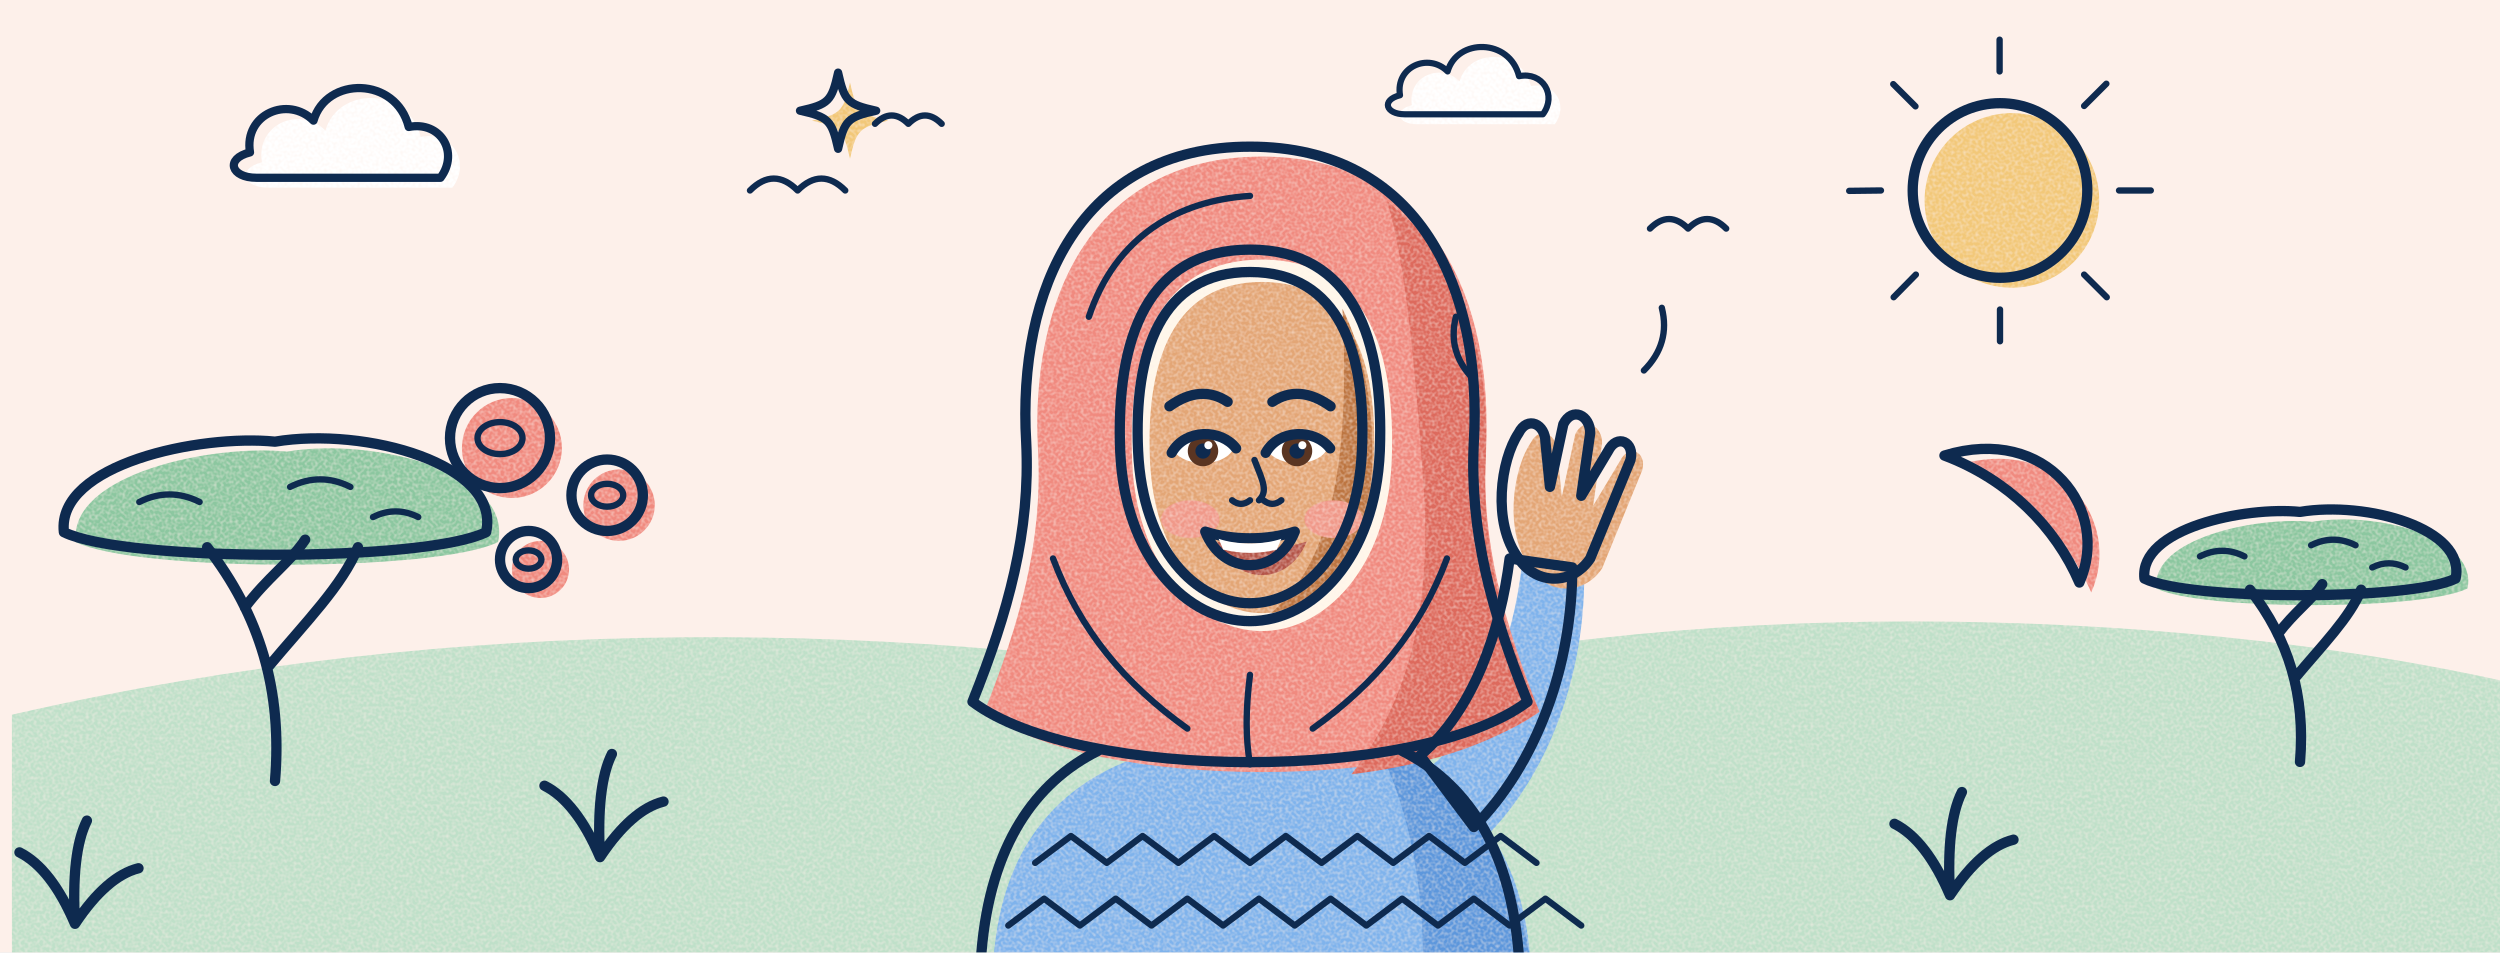
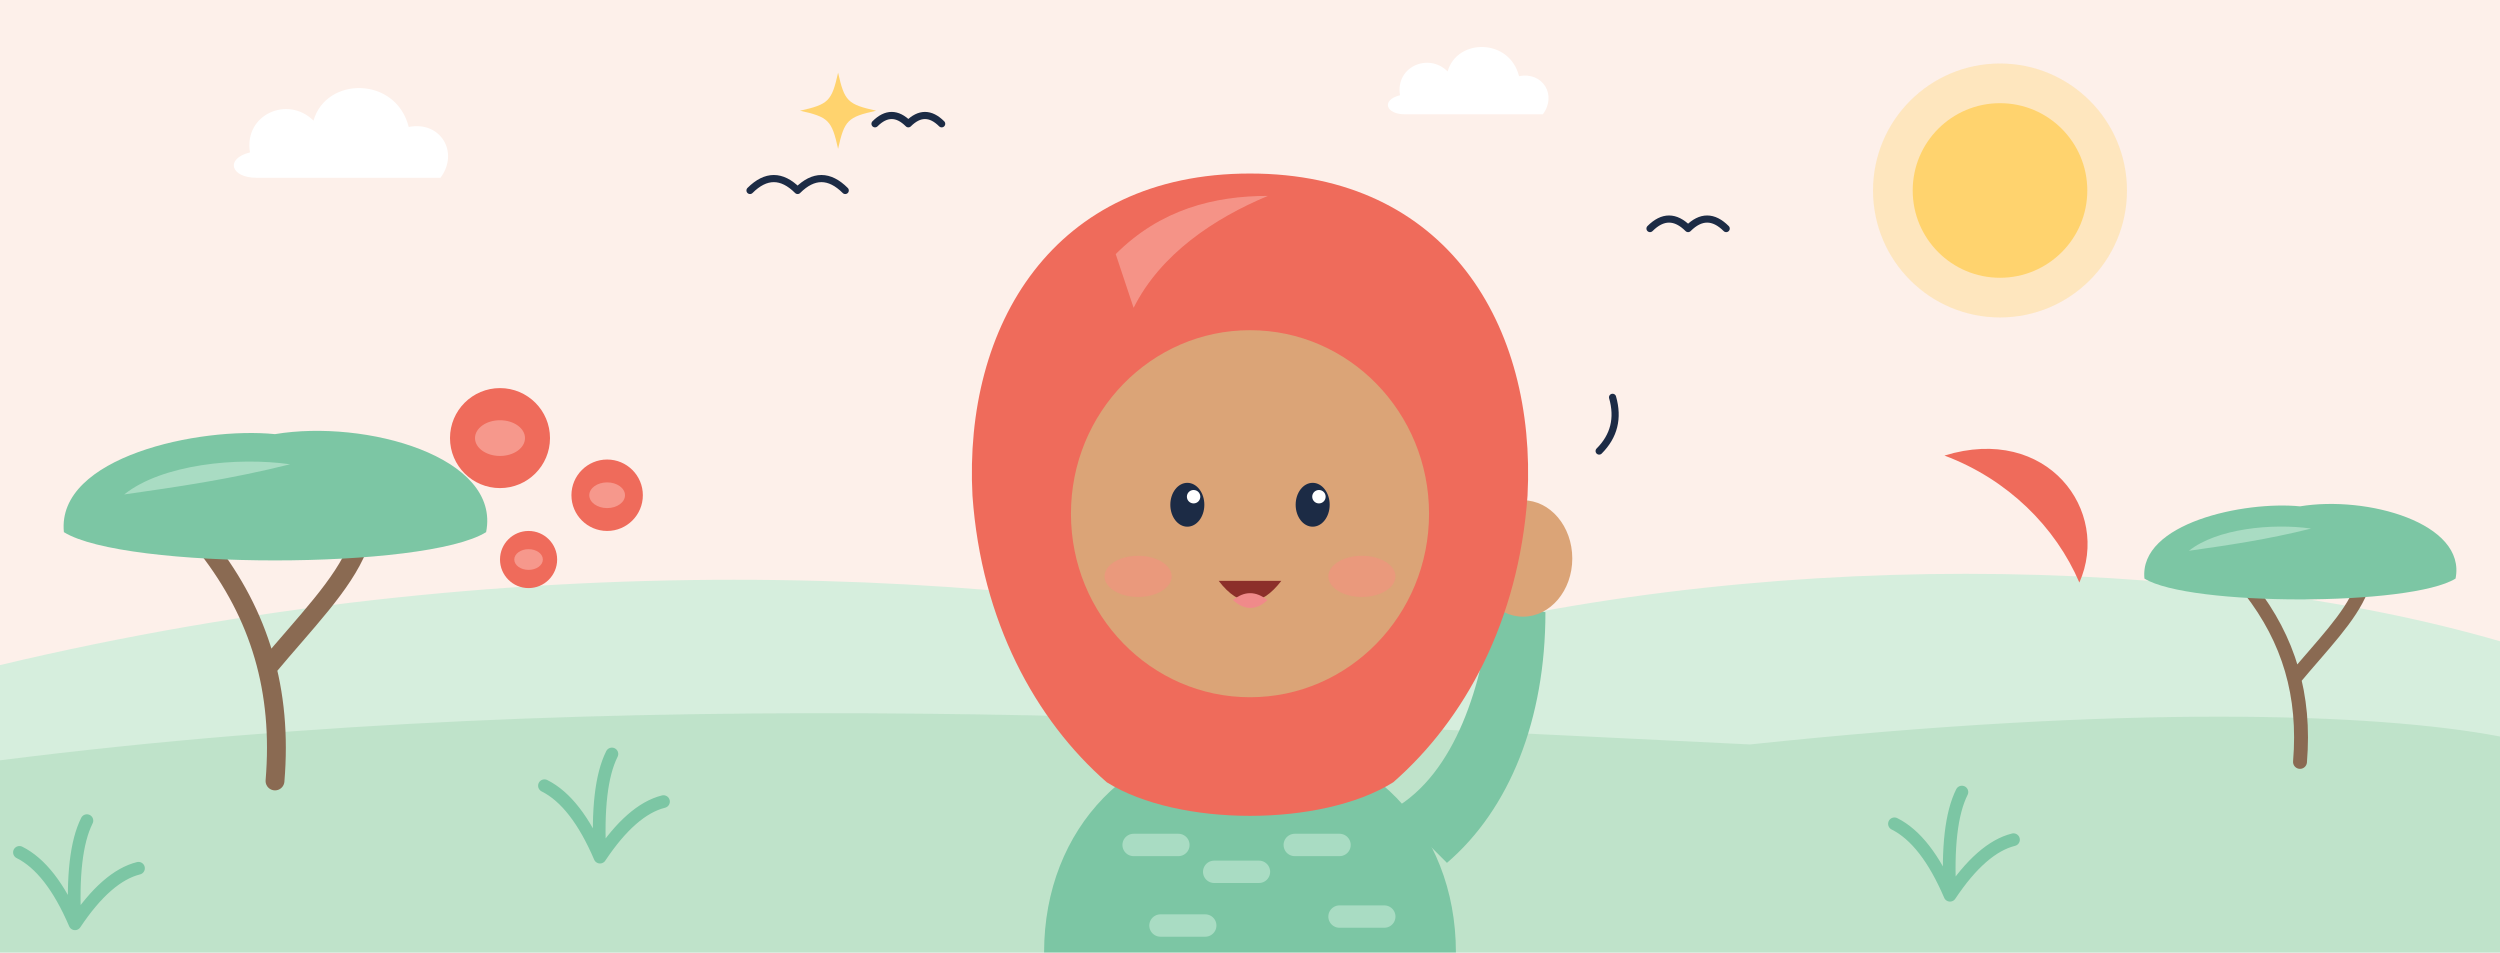
<svg xmlns="http://www.w3.org/2000/svg" viewBox="0 0 630 240" preserveAspectRatio="xMidYMid slice">
-   <defs>
-     <filter id="grain" x="0" y="0" width="100%" height="100%">
-       <feTurbulence type="fractalNoise" baseFrequency="1.3" numOctaves="1" seed="7" result="n" />
-       <feColorMatrix in="n" type="matrix" values="0 0 0 0 0  0 0 0 0 0  0 0 0 0 0  -1.1 0 0 0 1.42" result="m" />
-       <feComposite in="SourceGraphic" in2="m" operator="in" />
-     </filter>
-   </defs>
  <rect width="100%" height="100%" fill="#fdf0ea" />
-   <g transform="translate(3 2.5)" filter="url(#grain)">
-     <g transform="translate(504.0 48.0)">
-       <circle cx="0" cy="0" r="22" fill="#f2c879" />
-     </g>
-     <g transform="translate(63.0 38.4)">
-       <path transform="scale(0.8)" d="M0 0 C -2 -12 12 -18 20 -10 C 24 -24 46 -24 50 -8 C 60 -10 66 0 60 8 L 2 8 C -6 8 -8 2 0 0 Z" fill="#ffffff" />
-     </g>
-     <g transform="translate(352.8 24.0)">
-       <path transform="scale(0.6)" d="M0 0 C -2 -12 12 -18 20 -10 C 24 -24 46 -24 50 -8 C 60 -10 66 0 60 8 L 2 8 C -6 8 -8 2 0 0 Z" fill="#ffffff" />
-     </g>
-     <path d="M0 177.6 C 113.4 151.6 226.8 153.6 327.6 171.6 C 415.8 147.6 541.8 149.6 630.0 169.6 V 999 H 0 Z" fill="#bfe0c9" />
-     <g transform="translate(69.3 196.8) scale(0.95)">
-       <path d="M-56 -66 C -58 -84 -20 -92 0 -90 C 24 -94 60 -84 56 -66 C 40 -58 -40 -58 -56 -66 Z" fill="#8cc7a0" />
-     </g>
-     <g transform="translate(579.6 192.0) scale(0.7)">
-       <path d="M-56 -66 C -58 -84 -20 -92 0 -90 C 24 -94 60 -84 56 -66 C 40 -58 -40 -58 -56 -66 Z" fill="#8cc7a0" />
-     </g>
-     <g transform="translate(126.0 110.4) scale(0.900)">
-       <circle cx="0" cy="0" r="14" fill="#f08a7f" />
-     </g>
-     <g transform="translate(126.0 110.4) scale(0.900)">
-       <circle cx="30" cy="16" r="10" fill="#f08a7f" />
-     </g>
-     <g transform="translate(126.0 110.4) scale(0.900)">
-       <circle cx="8" cy="34" r="8" fill="#f08a7f" />
-     </g>
-     <g transform="translate(504.0 124.8)">
-       <path d="M-14 -10 C 12 -18 28 4 20 22 C 14 8 2 -4 -14 -10 Z" fill="#f08a7f" />
-     </g>
-     <g transform="translate(202.2 14.4) scale(1.128)">
-       <path d="M40 200 C 42 168 62 150 100 150 C 138 150 158 168 160 200 Z" fill="#7fb3ec" />
-     </g>
-     <g transform="translate(202.2 14.4) scale(1.128)">
-       <path d="M138 156 C 150 146 156 128 158 112 L 172 114 C 172 136 164 158 150 172 Z" fill="#7fb3ec" />
-     </g>
-     <g transform="translate(202.2 14.4) scale(1.128)">
-       <path d="M160 112 C 154 104 156 90 160 84 C 162 80 166 82 166 86 L 167 96 L 170 82 C 172 78 176 80 176 84 L 174 98 L 180 88 C 182 84 186 86 185 90 L 176 112 C 172 118 164 118 160 112 Z" fill="#e3a676" />
-     </g>
-     <g transform="translate(202.2 14.4) scale(1.128)">
-       <path d="M126 152 C 144 158 156 172 160 200 L 136 200 C 136 180 132 164 126 152 Z" fill="#5d97dc" />
-     </g>
-     <g transform="translate(202.2 14.4) scale(1.128)">
-       <path d="M100 20 C 62 20 48 52 50 86 C 51 106 46 124 38 144 C 62 162 138 162 162 144 C 154 124 149 106 150 86 C 152 52 138 20 100 20 Z" fill="#f08a7f" />
-     </g>
-     <g transform="translate(202.2 14.4) scale(1.128)">
-       <path d="M128 30 C 146 44 151 66 150 88 C 149 108 154 126 162 144 C 150 152 136 156 120 158 C 134 140 138 118 136 92 C 134 64 132 44 128 30 Z" fill="#dd6a5d" />
-     </g>
-     <g transform="translate(202.2 14.4) scale(1.128)">
-       <path d="M100 43 C 77 43 70 63 71 88 C 72 112 86 126 100 126 C 114 126 128 112 129 88 C 130 63 123 43 100 43 Z" fill="#fff7ea" />
-     </g>
-     <g transform="translate(202.2 14.4) scale(1.128)">
-       <path d="M100 48 C 80 48 74 66 75 88 C 76 110 88 122 100 122 C 112 122 124 110 125 88 C 126 66 120 48 100 48 Z" fill="#e3a676" />
-     </g>
-     <g transform="translate(202.2 14.4) scale(1.128)">
-       <path d="M118 54 C 126 70 127 96 120 110 C 114 118 108 121 102 122 C 114 112 120 92 118 54 Z" fill="#bd7642" />
-     </g>
-     <g transform="translate(202.2 14.4) scale(1.128)">
-       <ellipse cx="84" cy="101" rx="6.5" ry="4.2" fill="#f0998a" />
-     </g>
-     <g transform="translate(202.2 14.4) scale(1.128)">
-       <ellipse cx="116" cy="101" rx="6.5" ry="4.2" fill="#f0998a" />
-     </g>
-     <g transform="translate(202.2 14.4) scale(1.128)">
-       <path d="M90 106 C 94 116 106 116 110 106 C 104 108 96 108 90 106 Z" fill="#b4554a" />
-     </g>
-     <g transform="translate(211.2 27.9)">
-       <path transform="scale(0.8)" d="M0 -12 C 2 -3 3 -2 12 0 C 3 2 2 3 0 12 C -2 3 -3 2 -12 0 C -3 -2 -2 -3 0 -12 Z" fill="#f2c879" />
-     </g>
+   <g transform="translate(504.0 48.0)">
+     <circle r="32" opacity=".35" fill="#ffd36e" />
  </g>
-   <g stroke-linecap="round" stroke-linejoin="round" vector-effect="non-scaling-stroke">
-     <g transform="translate(504.0 48.0)">
-       <circle cx="0" cy="0" r="22" fill="none" stroke="#0e2a4f" stroke-width="2.60" />
-     </g>
-     <g transform="translate(504.0 48.0)">
-       <path d="M30.0 0.0 L38.0 0.0 M21.2 21.2 L26.9 26.9 M0.0 30.0 L0.0 38.0 M-21.2 21.2 L-26.8 26.9 M-30.0 0.0 L-38.0 0.1 M-21.3 -21.2 L-26.9 -26.8 M-0.1 -30.0 L-0.1 -38.0 M21.2 -21.3 L26.8 -26.9 " fill="none" stroke="#0e2a4f" stroke-width="1.60" />
-     </g>
-     <g transform="translate(63.0 38.4)">
-       <path transform="scale(0.8)" d="M0 0 C -2 -12 12 -18 20 -10 C 24 -24 46 -24 50 -8 C 60 -10 66 0 60 8 L 2 8 C -6 8 -8 2 0 0 Z" fill="none" stroke="#0e2a4f" stroke-width="2.60" />
-     </g>
-     <g transform="translate(352.8 24.0)">
-       <path transform="scale(0.6)" d="M0 0 C -2 -12 12 -18 20 -10 C 24 -24 46 -24 50 -8 C 60 -10 66 0 60 8 L 2 8 C -6 8 -8 2 0 0 Z" fill="none" stroke="#0e2a4f" stroke-width="2.60" />
-     </g>
-     <g transform="translate(189.0 48.0)">
-       <path d="M0 0 q6 -6 12 0 q6 -6 12 0" fill="none" stroke="#0e2a4f" stroke-width="1.60" />
-     </g>
-     <g transform="translate(220.5 31.2) scale(0.700)">
-       <path d="M0 0 q6 -6 12 0 q6 -6 12 0" fill="none" stroke="#0e2a4f" stroke-width="2.29" />
-     </g>
-     <g transform="translate(415.8 57.6) scale(0.800)">
-       <path d="M0 0 q6 -6 12 0 q6 -6 12 0" fill="none" stroke="#0e2a4f" stroke-width="2.00" />
-     </g>
-     <g transform="translate(69.3 196.8) scale(0.95)">
-       <path d="M0 0 C 2 -24 -4 -44 -18 -62 M-2 -30 C 8 -42 18 -52 22 -62 M-8 -46 C -2 -54 4 -58 8 -64" fill="none" stroke="#0e2a4f" stroke-width="2.74" />
-     </g>
-     <g transform="translate(69.3 196.8) scale(0.95)">
-       <path d="M-56 -66 C -58 -84 -20 -92 0 -90 C 24 -94 60 -84 56 -66 C 40 -58 -40 -58 -56 -66 Z" fill="none" stroke="#0e2a4f" stroke-width="2.74" />
-     </g>
-     <g transform="translate(69.3 196.8) scale(0.95)">
-       <path d="M-36 -74 q8 -4 16 0 M4 -78 q8 -4 16 0 M26 -70 q6 -3 12 0" fill="none" stroke="#0e2a4f" stroke-width="1.68" />
-     </g>
-     <g transform="translate(579.6 192.0) scale(0.7)">
-       <path d="M0 0 C 2 -24 -4 -44 -18 -62 M-2 -30 C 8 -42 18 -52 22 -62 M-8 -46 C -2 -54 4 -58 8 -64" fill="none" stroke="#0e2a4f" stroke-width="3.71" />
-     </g>
-     <g transform="translate(579.6 192.0) scale(0.7)">
-       <path d="M-56 -66 C -58 -84 -20 -92 0 -90 C 24 -94 60 -84 56 -66 C 40 -58 -40 -58 -56 -66 Z" fill="none" stroke="#0e2a4f" stroke-width="3.71" />
-     </g>
-     <g transform="translate(579.6 192.0) scale(0.7)">
-       <path d="M-36 -74 q8 -4 16 0 M4 -78 q8 -4 16 0 M26 -70 q6 -3 12 0" fill="none" stroke="#0e2a4f" stroke-width="2.29" />
-     </g>
-     <g transform="translate(151.2 216.0)">
-       <path d="M0 0 q-6 -14 -14 -18 M0 0 q-1 -18 3 -26 M0 0 q8 -12 16 -14" fill="none" stroke="#0e2a4f" stroke-width="2.60" />
-     </g>
-     <g transform="translate(491.4 225.6)">
-       <path d="M0 0 q-6 -14 -14 -18 M0 0 q-1 -18 3 -26 M0 0 q8 -12 16 -14" fill="none" stroke="#0e2a4f" stroke-width="2.60" />
-     </g>
-     <g transform="translate(18.9 232.8)">
-       <path d="M0 0 q-6 -14 -14 -18 M0 0 q-1 -18 3 -26 M0 0 q8 -12 16 -14" fill="none" stroke="#0e2a4f" stroke-width="2.60" />
-     </g>
-     <g transform="translate(126.0 110.4) scale(0.900)">
-       <circle cx="0" cy="0" r="14" fill="none" stroke="#0e2a4f" stroke-width="2.89" />
-     </g>
-     <g transform="translate(126.0 110.4) scale(0.900)">
-       <ellipse cx="0" cy="0" rx="6.3" ry="4.48" fill="none" stroke="#0e2a4f" stroke-width="1.78" />
-     </g>
-     <g transform="translate(126.0 110.4) scale(0.900)">
-       <circle cx="30" cy="16" r="10" fill="none" stroke="#0e2a4f" stroke-width="2.89" />
-     </g>
-     <g transform="translate(126.0 110.4) scale(0.900)">
-       <ellipse cx="30" cy="16" rx="4.5" ry="3.2" fill="none" stroke="#0e2a4f" stroke-width="1.78" />
-     </g>
-     <g transform="translate(126.0 110.4) scale(0.900)">
-       <circle cx="8" cy="34" r="8" fill="none" stroke="#0e2a4f" stroke-width="2.89" />
-     </g>
-     <g transform="translate(126.0 110.4) scale(0.900)">
-       <ellipse cx="8" cy="34" rx="3.6" ry="2.56" fill="none" stroke="#0e2a4f" stroke-width="1.78" />
-     </g>
-     <g transform="translate(504.0 124.8)">
-       <path d="M-14 -10 C 12 -18 28 4 20 22 C 14 8 2 -4 -14 -10 Z" fill="none" stroke="#0e2a4f" stroke-width="2.60" />
-     </g>
-     <g transform="translate(202.2 14.4) scale(1.128)">
-       <path d="M40 200 C 42 176 52 162 66 155 M160 200 C 158 176 148 162 134 155" fill="none" stroke="#0e2a4f" stroke-width="2.30" />
-     </g>
-     <g transform="translate(202.2 14.4) scale(1.128)">
-       <path d="M52 180 l8 -6 8 6 8 -6 8 6 8 -6 8 6 8 -6 8 6 8 -6 8 6 8 -6 8 6 8 -6 8 6" fill="none" stroke="#0e2a4f" stroke-width="1.42" />
-     </g>
-     <g transform="translate(202.2 14.4) scale(1.128)">
-       <path d="M46 194 l8 -6 8 6 8 -6 8 6 8 -6 8 6 8 -6 8 6 8 -6 8 6 8 -6 8 6 8 -6 8 6 8 -6 8 6" fill="none" stroke="#0e2a4f" stroke-width="1.42" />
-     </g>
-     <g transform="translate(202.2 14.4) scale(1.128)">
-       <path d="M138 156 C 150 146 156 128 158 112 L 172 114 C 172 136 164 158 150 172 Z" fill="none" stroke="#0e2a4f" stroke-width="2.30" />
-     </g>
-     <g transform="translate(202.2 14.4) scale(1.128)">
-       <path d="M160 112 C 154 104 156 90 160 84 C 162 80 166 82 166 86 L 167 96 L 170 82 C 172 78 176 80 176 84 L 174 98 L 180 88 C 182 84 186 86 185 90 L 176 112 C 172 118 164 118 160 112 Z" fill="none" stroke="#0e2a4f" stroke-width="2.30" />
-     </g>
-     <g transform="translate(202.2 14.4) scale(1.128)">
-       <path d="M150 72 q-6 -6 -4 -14 M188 70 q6 -6 4 -14" fill="none" stroke="#0e2a4f" stroke-width="1.42" />
-     </g>
-     <g transform="translate(202.2 14.4) scale(1.128)">
-       <path d="M100 20 C 62 20 48 52 50 86 C 51 106 46 124 38 144 C 62 162 138 162 162 144 C 154 124 149 106 150 86 C 152 52 138 20 100 20 Z" fill="none" stroke="#0e2a4f" stroke-width="2.30" />
-     </g>
-     <g transform="translate(202.2 14.4) scale(1.128)">
-       <path d="M56 112 C 62 128 72 140 86 150 M144 112 C 138 128 128 140 114 150 M100 138 C 99 146 99 152 100 158" fill="none" stroke="#0e2a4f" stroke-width="1.42" />
-     </g>
-     <g transform="translate(202.2 14.4) scale(1.128)">
-       <path d="M64 58 C 70 40 84 32 100 31" fill="none" stroke="#0e2a4f" stroke-width="1.42" />
-     </g>
-     <g transform="translate(202.2 14.4) scale(1.128)">
-       <path d="M100 43 C 77 43 70 63 71 88 C 72 112 86 126 100 126 C 114 126 128 112 129 88 C 130 63 123 43 100 43 Z" fill="none" stroke="#0e2a4f" stroke-width="2.30" />
-     </g>
-     <g transform="translate(202.2 14.4) scale(1.128)">
-       <path d="M100 48 C 80 48 74 66 75 88 C 76 110 88 122 100 122 C 112 122 124 110 125 88 C 126 66 120 48 100 48 Z" fill="none" stroke="#0e2a4f" stroke-width="2.30" />
-     </g>
-     <g transform="translate(202.2 14.4) scale(1.128)">
-       <path d="M82 78 q7 -5 13 -1 M105 77 q6 -4 13 1" fill="none" stroke="#0e2a4f" stroke-width="2.30" />
-     </g>
-     <g transform="translate(202.2 14.4) scale(1.128)">
-       <path d="M83.0 88 C 85.5 83.4 93.5 83.4 96.0 88 C 93.5 91.6 85.5 91.6 83.0 88 Z" fill="#fff" />
-     </g>
-     <g transform="translate(202.2 14.4) scale(1.128)">
-       <circle cx="89.5" cy="88" r="3.4" fill="#5a3522" />
-     </g>
-     <g transform="translate(202.2 14.4) scale(1.128)">
-       <circle cx="89.5" cy="88" r="1.7" fill="#0e2a4f" />
-     </g>
-     <g transform="translate(202.2 14.4) scale(1.128)">
-       <circle cx="90.7" cy="86.7" r="0.9" fill="#fff" />
-     </g>
-     <g transform="translate(202.2 14.4) scale(1.128)">
-       <path d="M82.5 88.4 C 85.5 83 93.5 83 96.9 87.4" fill="none" stroke="#0e2a4f" stroke-width="2.30" />
-     </g>
-     <g transform="translate(202.2 14.4) scale(1.128)">
-       <path d="M104.0 88 C 106.5 83.4 114.5 83.4 117.0 88 C 114.5 91.6 106.5 91.6 104.0 88 Z" fill="#fff" />
-     </g>
-     <g transform="translate(202.2 14.4) scale(1.128)">
-       <circle cx="110.5" cy="88" r="3.4" fill="#5a3522" />
-     </g>
-     <g transform="translate(202.2 14.4) scale(1.128)">
-       <circle cx="110.5" cy="88" r="1.7" fill="#0e2a4f" />
-     </g>
-     <g transform="translate(202.2 14.4) scale(1.128)">
-       <circle cx="111.7" cy="86.7" r="0.9" fill="#fff" />
-     </g>
-     <g transform="translate(202.2 14.4) scale(1.128)">
-       <path d="M103.5 88.4 C 106.5 83 114.5 83 117.9 87.4" fill="none" stroke="#0e2a4f" stroke-width="2.30" />
-     </g>
-     <g transform="translate(202.2 14.4) scale(1.128)">
-       <path d="M101 90 C 103 95 104 97 102 99 M96 99 q2 1.6 4 0 M103 99 q2 1.6 4 0" fill="none" stroke="#0e2a4f" stroke-width="1.42" />
-     </g>
-     <g transform="translate(202.2 14.4) scale(1.128)">
-       <path d="M90 106 C 94 116 106 116 110 106 C 104 108 96 108 90 106 Z" fill="none" stroke="#0e2a4f" stroke-width="2.30" />
-     </g>
-     <g transform="translate(202.2 14.4) scale(1.128)">
-       <path d="M93 107.6 C 97 109 103 109 107 107.6 L 106 110 C 102 111 98 111 94 110 Z" fill="#fff" />
-     </g>
-     <g transform="translate(211.2 27.9)">
-       <path transform="scale(0.8)" d="M0 -12 C 2 -3 3 -2 12 0 C 3 2 2 3 0 12 C -2 3 -3 2 -12 0 C -3 -2 -2 -3 0 -12 Z" fill="none" stroke="#0e2a4f" stroke-width="2.60" />
-     </g>
+   <g transform="translate(504.0 48.0)">
+     <circle r="22" fill="#ffd36e" />
+   </g>
+   <g transform="translate(63.0 38.4)">
+     <path transform="scale(0.8)" d="M0 0 C -2 -12 12 -18 20 -10 C 24 -24 46 -24 50 -8 C 60 -10 66 0 60 8 L 2 8 C -6 8 -8 2 0 0 Z" fill="#ffffff" />
+   </g>
+   <g transform="translate(352.8 24.0)">
+     <path transform="scale(0.6)" d="M0 0 C -2 -12 12 -18 20 -10 C 24 -24 46 -24 50 -8 C 60 -10 66 0 60 8 L 2 8 C -6 8 -8 2 0 0 Z" fill="#ffffff" />
+   </g>
+   <g transform="translate(189.0 48.0)">
+     <path d="M0 0 q6 -6 12 0 q6 -6 12 0" fill="none" stroke="#1c2b45" stroke-width="1.80" stroke-linecap="round" stroke-linejoin="round" />
+   </g>
+   <g transform="translate(220.5 31.2) scale(0.700)">
+     <path d="M0 0 q6 -6 12 0 q6 -6 12 0" fill="none" stroke="#1c2b45" stroke-width="2.57" stroke-linecap="round" stroke-linejoin="round" />
+   </g>
+   <g transform="translate(415.8 57.6) scale(0.800)">
+     <path d="M0 0 q6 -6 12 0 q6 -6 12 0" fill="none" stroke="#1c2b45" stroke-width="2.25" stroke-linecap="round" stroke-linejoin="round" />
+   </g>
+   <path d="M0 167.6 C 126.0 137.6 252.0 141.6 346.5 163.6 C 441.0 137.6 554.4 139.6 630.0 161.6 V 999 H 0 Z" fill="#d6eedd" />
+   <path d="M0 191.6 C 157.5 171.6 315.0 181.6 441.0 187.6 C 535.5 177.6 598.5 179.6 630.0 185.6 V 999 H 0 Z" fill="#bfe3ca" />
+   <g transform="translate(69.3 196.8) scale(0.95)">
+     <path d="M0 0 C 2 -24 -4 -44 -18 -62 M-2 -30 C 8 -42 18 -52 22 -62" stroke="#8a6a52" stroke-width="5" stroke-linecap="round" fill="none" />
+   </g>
+   <g transform="translate(69.3 196.8) scale(0.95)">
+     <path d="M-56 -66 C -58 -86 -20 -94 0 -92 C 24 -96 60 -86 56 -66 C 40 -56 -40 -56 -56 -66 Z" fill="#7cc6a4" />
+   </g>
+   <g transform="translate(69.3 196.8) scale(0.95)">
+     <path d="M-40 -76 C -30 -84 -10 -86 4 -84 C -12 -80 -26 -78 -40 -76 Z" fill="#a9dcc3" />
+   </g>
+   <g transform="translate(579.6 192.0) scale(0.7)">
+     <path d="M0 0 C 2 -24 -4 -44 -18 -62 M-2 -30 C 8 -42 18 -52 22 -62" stroke="#8a6a52" stroke-width="5" stroke-linecap="round" fill="none" />
+   </g>
+   <g transform="translate(579.6 192.0) scale(0.7)">
+     <path d="M-56 -66 C -58 -86 -20 -94 0 -92 C 24 -96 60 -86 56 -66 C 40 -56 -40 -56 -56 -66 Z" fill="#7cc6a4" />
+   </g>
+   <g transform="translate(579.6 192.0) scale(0.7)">
+     <path d="M-40 -76 C -30 -84 -10 -86 4 -84 C -12 -80 -26 -78 -40 -76 Z" fill="#a9dcc3" />
+   </g>
+   <g transform="translate(151.2 216.0)">
+     <path d="M0 0 q-6 -14 -14 -18 M0 0 q-1 -18 3 -26 M0 0 q8 -12 16 -14" stroke="#7cc6a4" stroke-width="3.2" stroke-linecap="round" fill="none" />
+   </g>
+   <g transform="translate(491.4 225.6)">
+     <path d="M0 0 q-6 -14 -14 -18 M0 0 q-1 -18 3 -26 M0 0 q8 -12 16 -14" stroke="#7cc6a4" stroke-width="3.2" stroke-linecap="round" fill="none" />
+   </g>
+   <g transform="translate(18.9 232.8)">
+     <path d="M0 0 q-6 -14 -14 -18 M0 0 q-1 -18 3 -26 M0 0 q8 -12 16 -14" stroke="#7cc6a4" stroke-width="3.2" stroke-linecap="round" fill="none" />
+   </g>
+   <g transform="translate(126.0 110.4) scale(0.900)">
+     <circle cx="0" cy="0" r="14" fill="#ef6b5b" />
+   </g>
+   <g transform="translate(126.0 110.4) scale(0.900)">
+     <ellipse cx="0" cy="0" rx="7.0" ry="5.0" fill="#f6988c" />
+   </g>
+   <g transform="translate(126.0 110.4) scale(0.900)">
+     <circle cx="30" cy="16" r="10" fill="#ef6b5b" />
+   </g>
+   <g transform="translate(126.0 110.4) scale(0.900)">
+     <ellipse cx="30" cy="16" rx="5.0" ry="3.6" fill="#f6988c" />
+   </g>
+   <g transform="translate(126.0 110.4) scale(0.900)">
+     <circle cx="8" cy="34" r="8" fill="#ef6b5b" />
+   </g>
+   <g transform="translate(126.0 110.4) scale(0.900)">
+     <ellipse cx="8" cy="34" rx="4.0" ry="2.9" fill="#f6988c" />
+   </g>
+   <g transform="translate(504.0 124.8)">
+     <path d="M-14 -10 C 12 -18 28 4 20 22 C 14 8 2 -4 -14 -10 Z" fill="#ef6b5b" />
+   </g>
+   <g transform="translate(202.2 14.4) scale(1.128)">
+     <path d="M54 200 C 54 172 74 152 100 152 C 126 152 146 172 146 200 Z" fill="#7cc6a4" />
+   </g>
+   <g transform="translate(202.2 14.4) scale(1.128)">
+     <path d="M74 176 h10 M92 182 h10 M110 176 h10 M120 192 h10 M80 194 h10" stroke="#a9dcc3" stroke-width="5" stroke-linecap="round" fill="#a9dcc3" />
+   </g>
+   <g transform="translate(202.2 14.4) scale(1.128)">
+     <path d="M132 168 C 146 160 152 140 154 122 L 166 124 C 166 148 158 168 144 180 Z" fill="#7cc6a4" />
+   </g>
+   <g transform="translate(202.2 14.4) scale(1.128)">
+     <ellipse cx="161" cy="112" rx="11" ry="13" fill="#dba477" />
+   </g>
+   <g transform="translate(202.2 14.4) scale(1.128)">
+     <path d="M146 90 q-5 -5 -3 -12 M178 88 q5 -5 3 -12" fill="none" stroke="#1c2b45" stroke-width="1.60" stroke-linecap="round" stroke-linejoin="round" />
+   </g>
+   <g transform="translate(202.2 14.4) scale(1.128)">
+     <path d="M100 26 C 56 26 36 60 38 98 C 40 126 52 148 68 162 C 84 172 116 172 132 162 C 148 148 160 126 162 98 C 164 60 144 26 100 26 Z" fill="#ef6b5b" />
+   </g>
+   <g transform="translate(202.2 14.4) scale(1.128)">
+     <path d="M70 44 C 80 34 92 31 104 31 C 92 36 80 44 74 56 Z" opacity=".9" fill="#f6988c" />
+   </g>
+   <g transform="translate(202.2 14.4) scale(1.128)">
+     <ellipse cx="100" cy="102" rx="40" ry="41" fill="#dba477" />
+   </g>
+   <g transform="translate(202.2 14.4) scale(1.128)">
+     <ellipse cx="86" cy="100" rx="3.8" ry="4.9" fill="#1c2b45" />
+   </g>
+   <g transform="translate(202.2 14.4) scale(1.128)">
+     <circle cx="87.4" cy="98.2" r="1.5" fill="#fff" />
+   </g>
+   <g transform="translate(202.2 14.4) scale(1.128)">
+     <ellipse cx="114" cy="100" rx="3.8" ry="4.9" fill="#1c2b45" />
+   </g>
+   <g transform="translate(202.2 14.4) scale(1.128)">
+     <circle cx="115.4" cy="98.2" r="1.5" fill="#fff" />
+   </g>
+   <g transform="translate(202.2 14.4) scale(1.128)">
+     <ellipse cx="75" cy="116" rx="7.5" ry="4.6" opacity=".55" fill="#f58f80" />
+   </g>
+   <g transform="translate(202.2 14.4) scale(1.128)">
+     <ellipse cx="125" cy="116" rx="7.5" ry="4.6" opacity=".55" fill="#f58f80" />
+   </g>
+   <g transform="translate(202.2 14.4) scale(1.128)">
+     <path d="M93 117 q7 9.1 14 0 Z" fill="#8c2f2a" />
+   </g>
+   <g transform="translate(202.2 14.4) scale(1.128)">
+     <path d="M96.2 121.3 q3.9 3.5 7.7 0 q-3.9 -3.1 -7.7 0 Z" fill="#f08a8a" />
+   </g>
+   <g transform="translate(211.2 27.9)">
+     <path transform="scale(0.8)" d="M0 -12 C 2 -3 3 -2 12 0 C 3 2 2 3 0 12 C -2 3 -3 2 -12 0 C -3 -2 -2 -3 0 -12 Z" fill="#ffd36e" />
  </g>
</svg>
